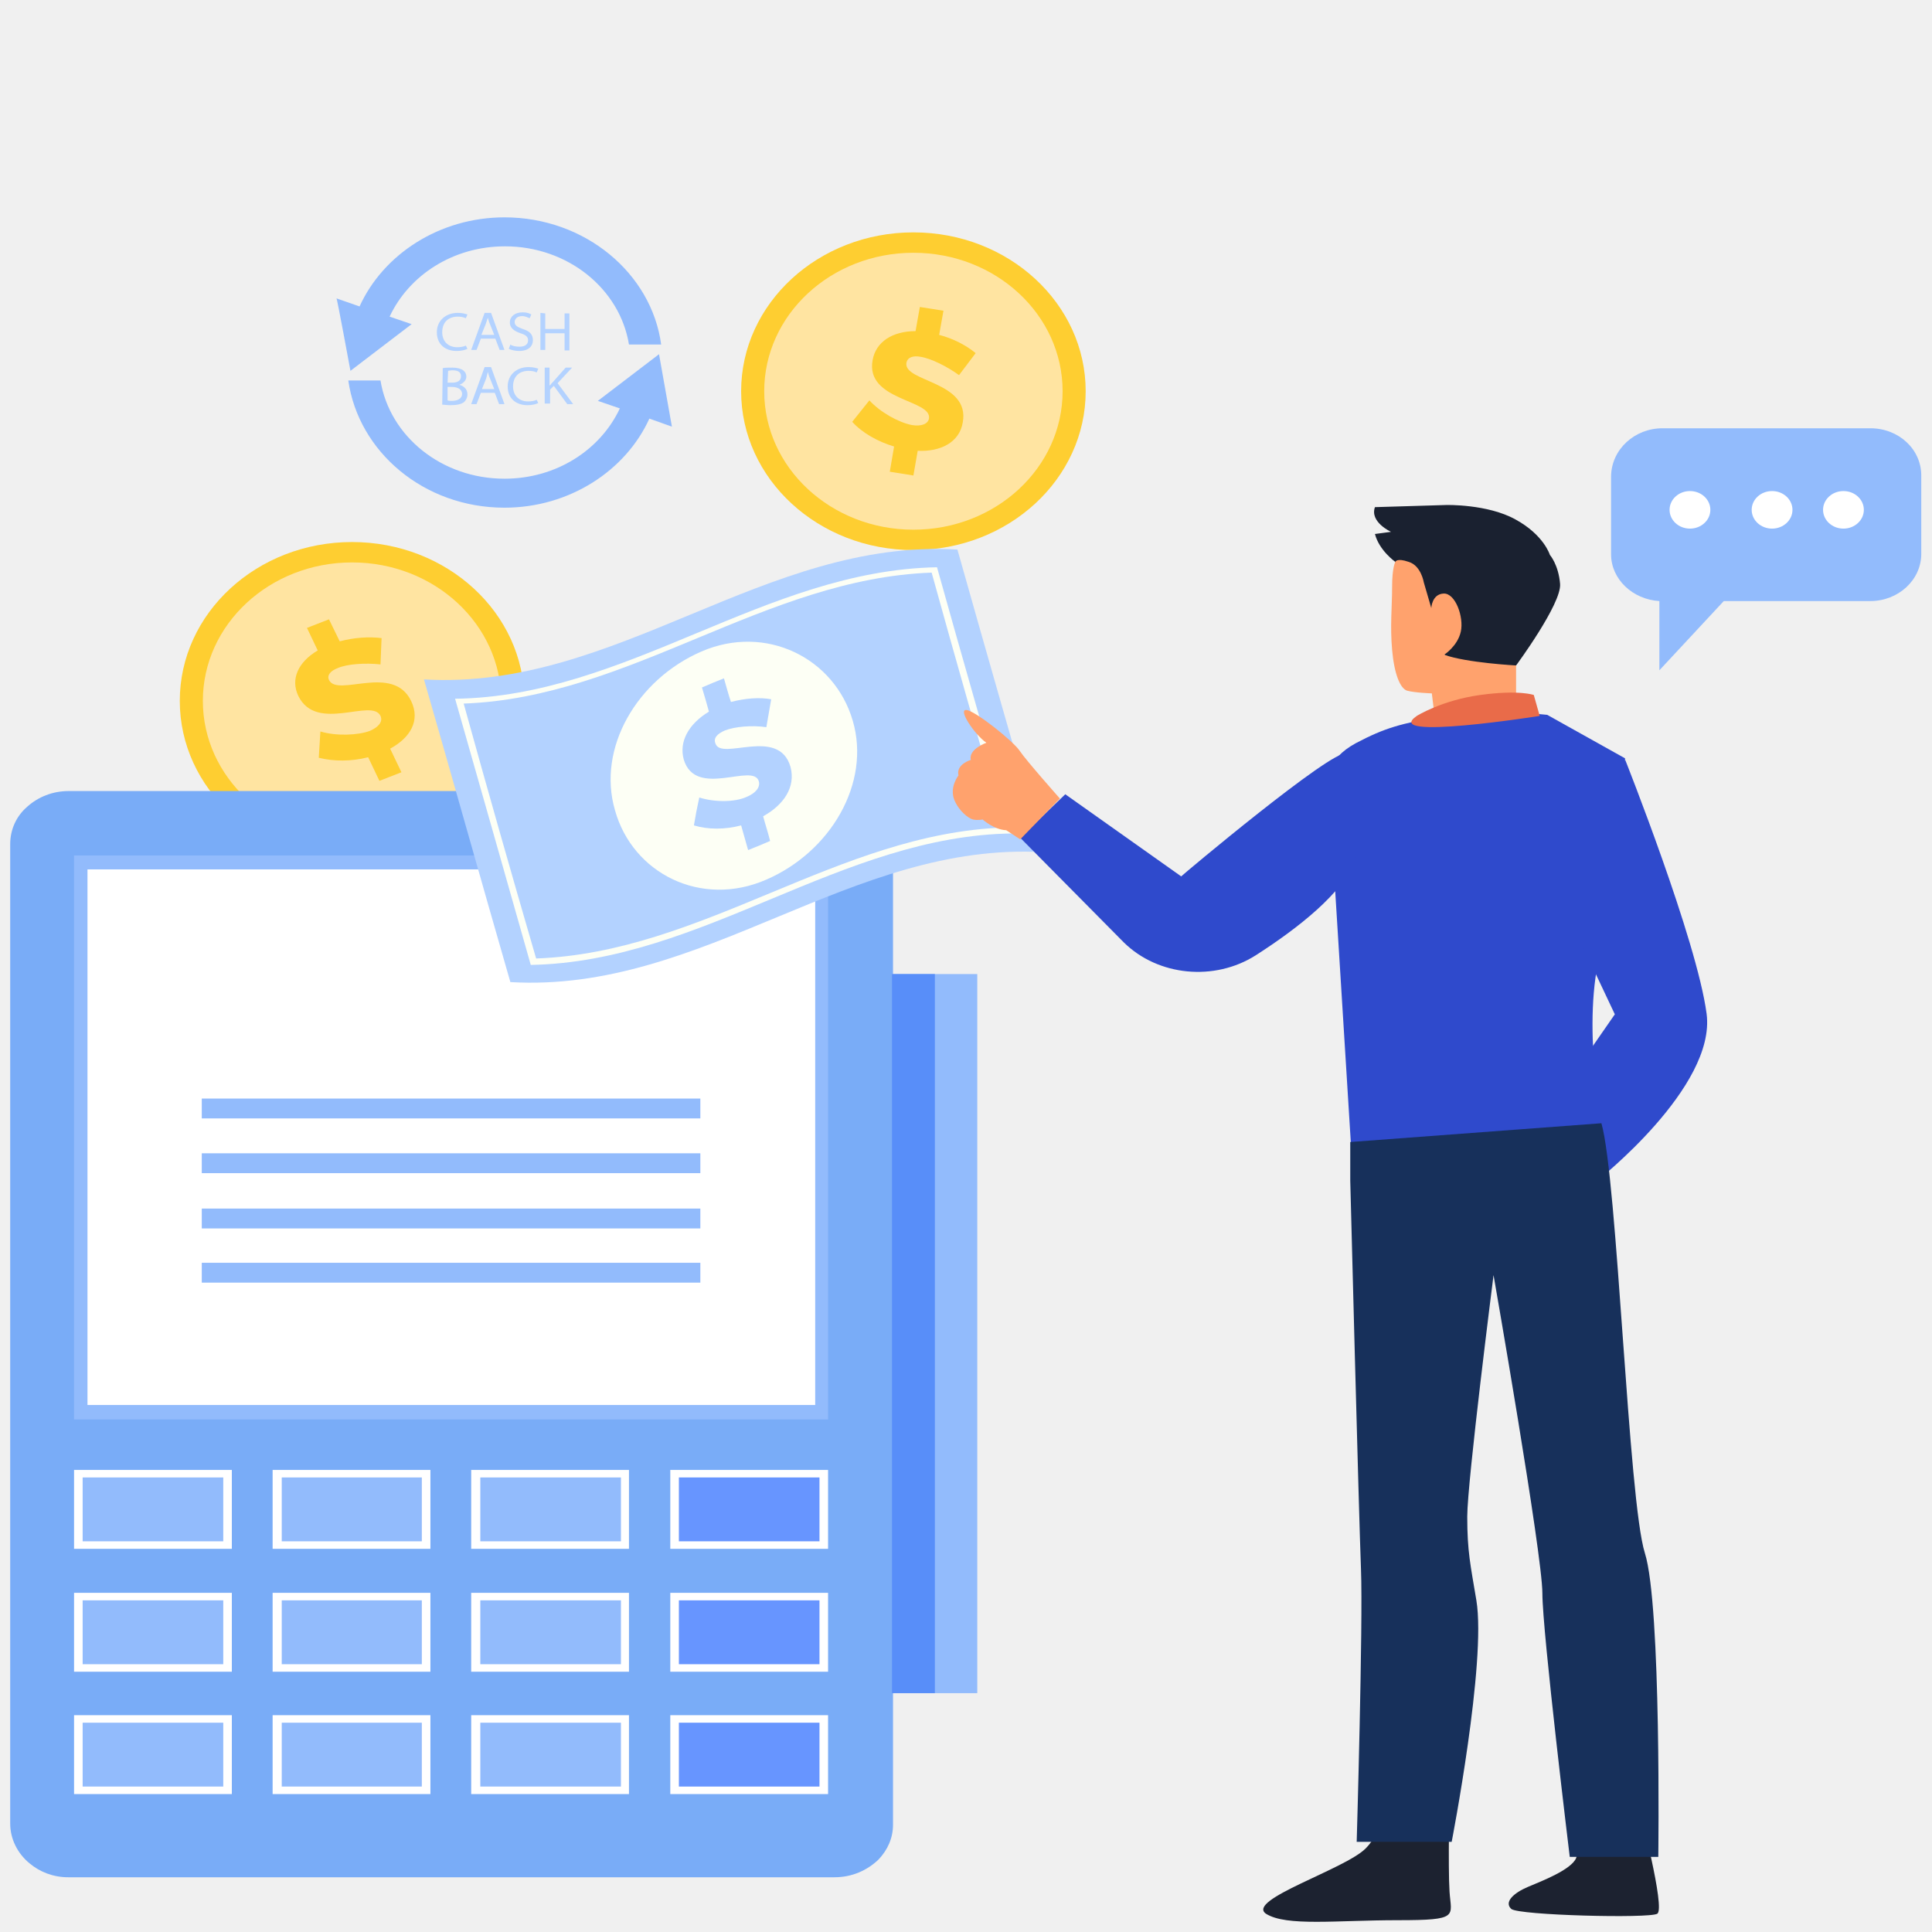
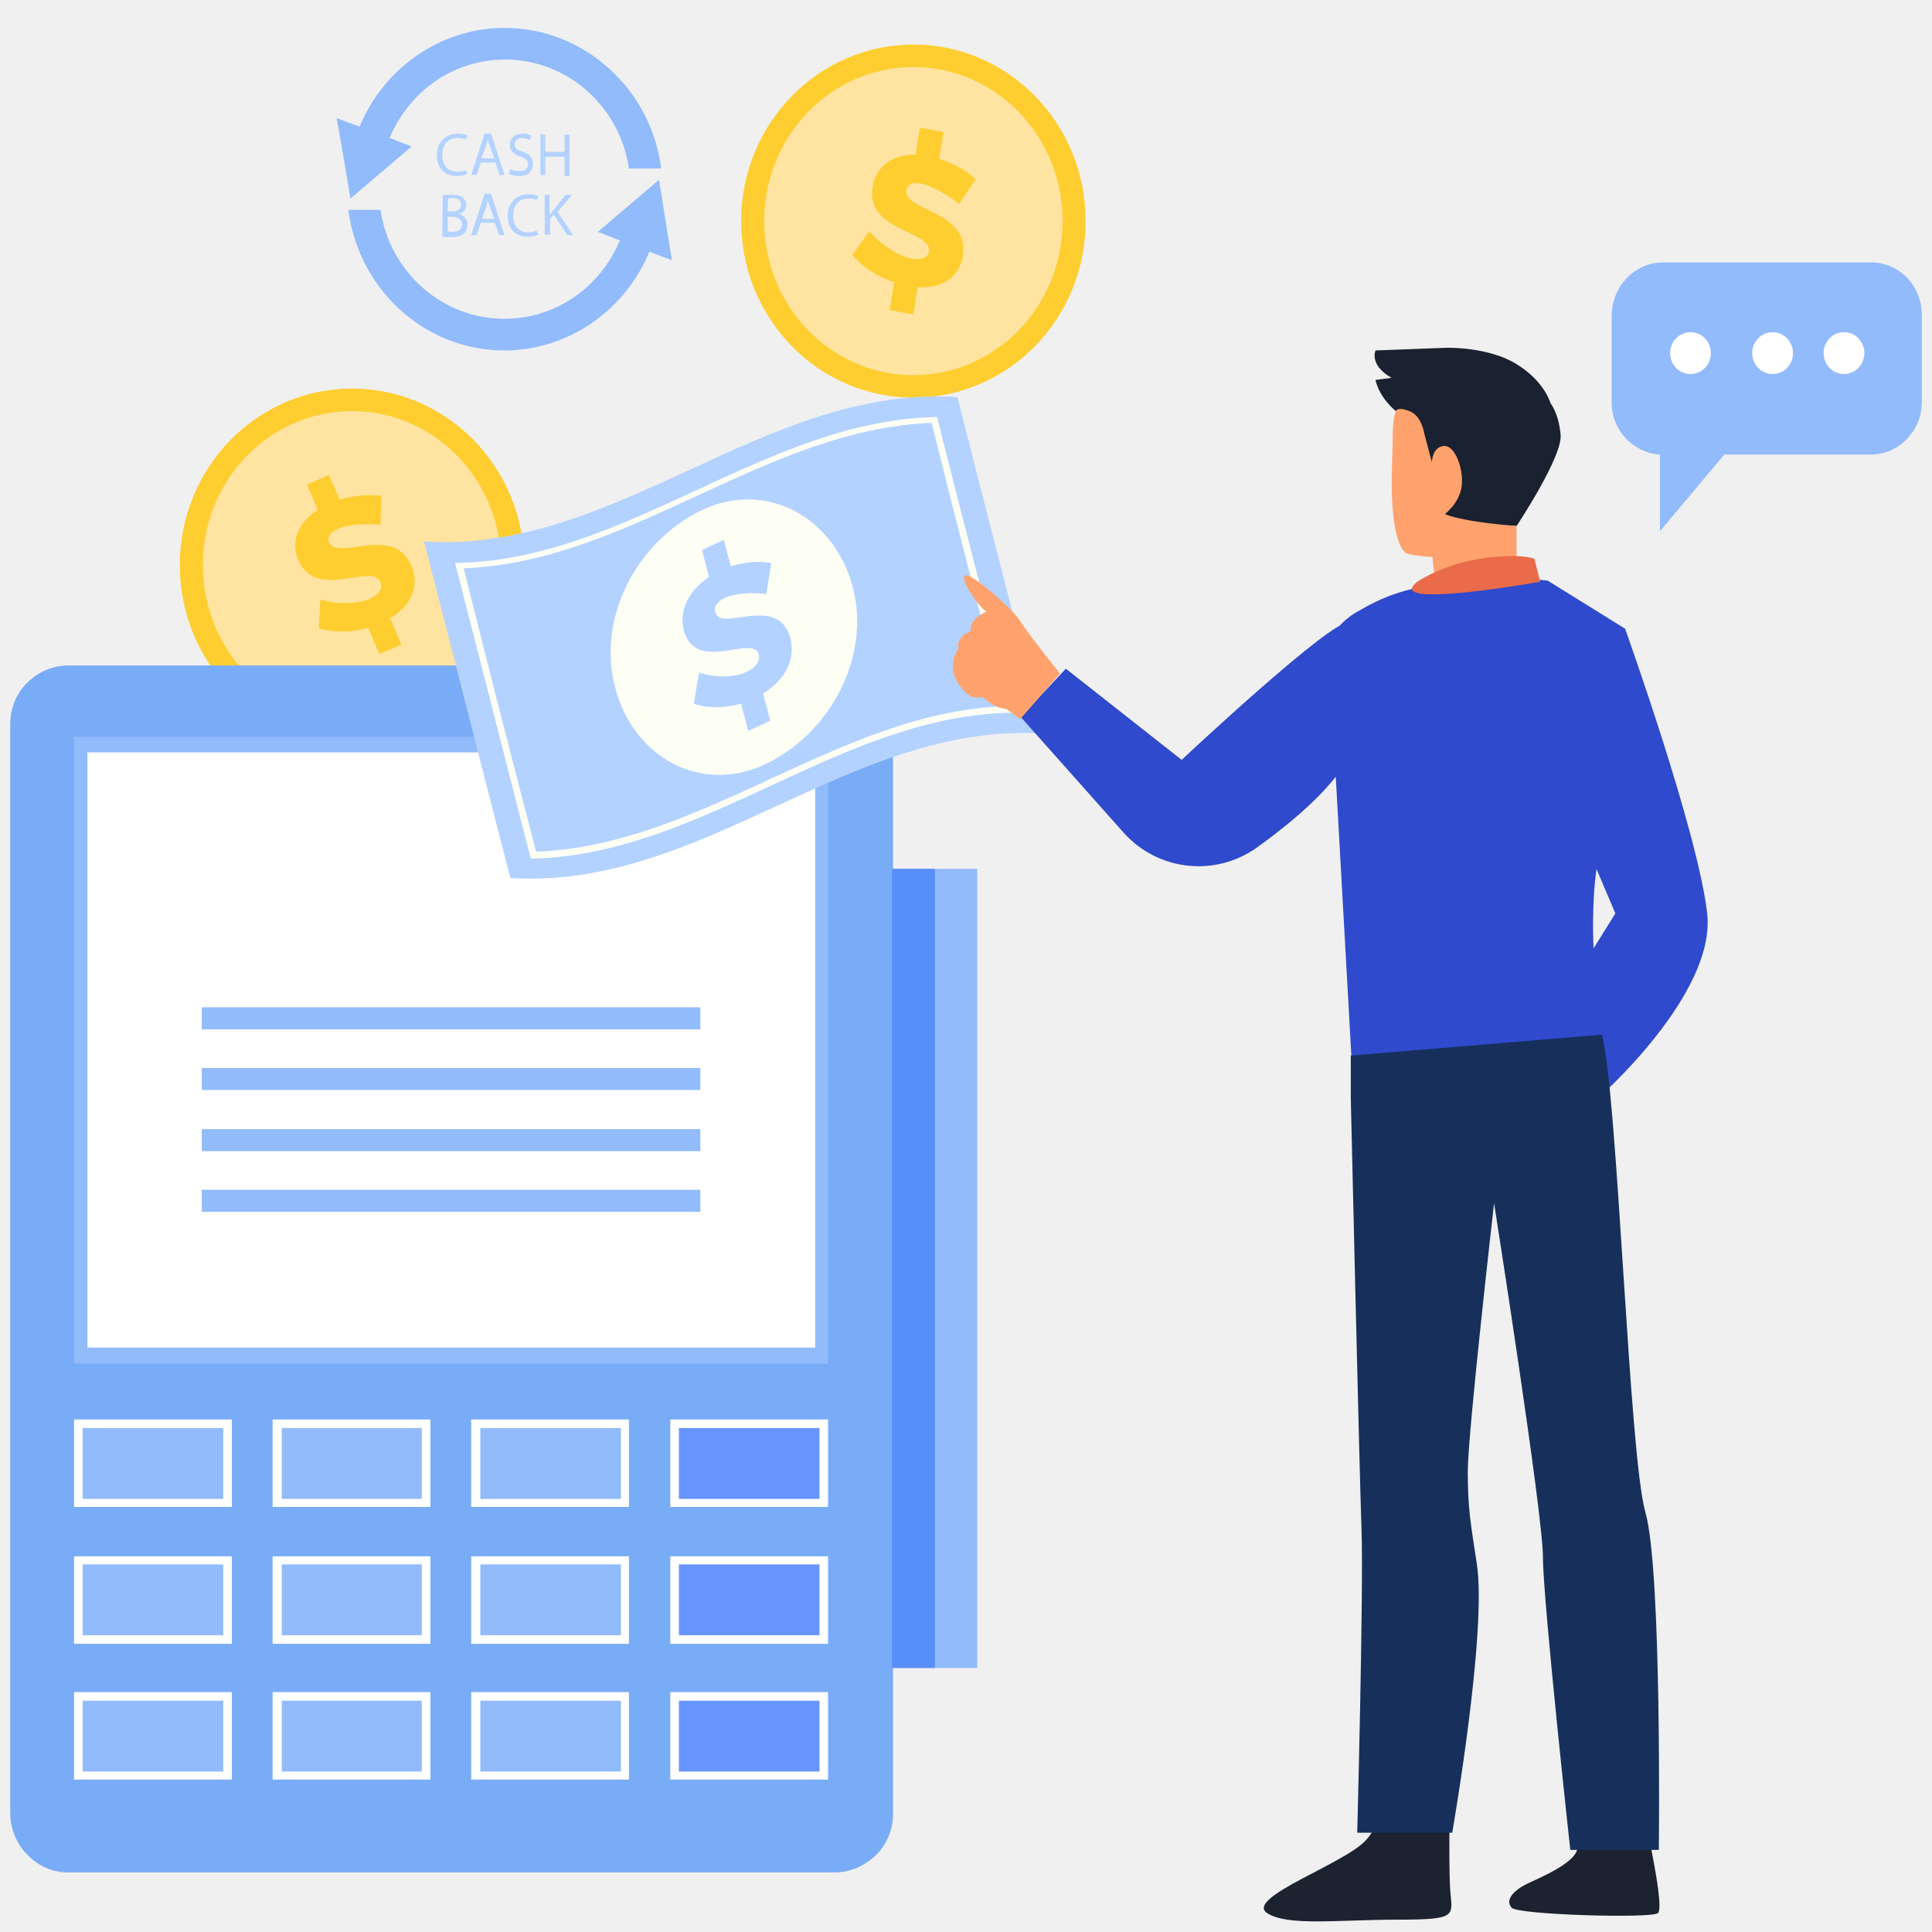
<svg xmlns="http://www.w3.org/2000/svg" version="1.1" id="Layer_1" x="0px" y="0px" viewBox="0 0 360 360" style="enable-background:new 0 0 360 360;" xml:space="preserve">
  <style type="text/css">
	.st0{fill:#FECE31;}
	.st1{fill:#FFE4A1;}
	.st2{fill:#79ACF7;}
	.st3{fill:#92BBFC;}
	.st4{fill:#588EF9;}
	.st5{fill:#FFFFFF;}
	.st6{fill:#6795FF;}
	.st7{fill:#B3D2FF;}
	.st8{fill:#FDFFF5;}
	.st9{fill:#2F4ACC;}
	.st10{fill:#1C2230;}
	.st11{fill:#1A2130;}
	.st12{fill:#FFA26D;}
	.st13{fill:#17305B;}
	.st14{fill:#E96B49;}
</style>
-   <ellipse class="st0" cx="65.6" cy="130.6" rx="32.1" ry="29.6" />
-   <ellipse class="st1" cx="65.6" cy="130.6" rx="27.8" ry="25.8" />
-   <path class="st0" d="M72.7,139.5l2.1,4.4l-4.1,1.6l-2.1-4.4c-3.1,0.8-6.4,0.8-9.2,0.1l0.3-4.9c3,0.9,7,0.7,9.2-0.1  c1.6-0.7,2.5-1.7,2-2.8c-1.6-3.4-11.9,3.2-15.3-3.7c-1.5-3.1-0.1-6.3,3.6-8.5l-2-4.2l4.1-1.6l2,4.1c2.7-0.7,5.4-0.9,7.8-0.6  l-0.2,4.9c-2.8-0.3-6.2-0.1-8,0.7c-1.3,0.5-2,1.3-1.6,2.2c1.6,3.3,11.9-3.1,15.3,3.9C78.4,134.3,76.4,137.5,72.7,139.5L72.7,139.5z" />
-   <ellipse class="st0" cx="170.2" cy="72.9" rx="32.1" ry="29.6" />
-   <ellipse class="st1" cx="170.2" cy="72.9" rx="27.8" ry="25.8" />
-   <path class="st0" d="M171,84l-0.8,4.6l-4.4-0.7l0.8-4.7c-3-0.9-5.9-2.5-7.8-4.6l3.2-4c2,2.2,5.4,4.1,7.9,4.6c1.8,0.3,3-0.2,3.2-1.2  c0.6-3.6-11.9-3.3-10.5-10.9c0.6-3.4,3.7-5.4,8-5.4l0.8-4.5l4.4,0.7l-0.8,4.5c2.7,0.7,5.1,2,6.8,3.4l-3.1,4.1  c-2.2-1.6-5.2-3.1-7.1-3.4c-1.5-0.3-2.5,0.1-2.7,1.1c-0.6,3.6,11.9,3.4,10.5,11.1C178.8,82.4,175.3,84.2,171,84L171,84z" />
+   <ellipse class="st0" cx="65.6" cy="105.3" rx="32.1" ry="32.9" />
+   <ellipse class="st1" cx="65.6" cy="105.3" rx="27.8" ry="28.7" />
+   <path class="st0" d="M72.7,115.2l2.1,4.9l-4.1,1.8l-2.1-4.9c-3.1,0.9-6.4,0.9-9.2,0.1l0.3-5.4c3,1,7,0.8,9.2-0.1  c1.6-0.8,2.5-1.9,2-3.1c-1.6-3.8-11.9,3.6-15.3-4.1c-1.5-3.4-0.1-7,3.6-9.4l-2-4.7l4.1-1.8l2,4.6c2.7-0.8,5.4-1,7.8-0.7l-0.2,5.4  c-2.8-0.3-6.2-0.1-8,0.8c-1.3,0.6-2,1.4-1.6,2.4c1.6,3.7,11.9-3.4,15.3,4.3C78.4,109.4,76.4,113,72.7,115.2L72.7,115.2z" />
+   <ellipse class="st0" cx="170.2" cy="41.2" rx="32.1" ry="32.9" />
+   <ellipse class="st1" cx="170.2" cy="41.2" rx="27.8" ry="28.7" />
+   <path class="st0" d="M171,53.5l-0.8,5.1l-4.4-0.8l0.8-5.2c-3-1-5.9-2.8-7.8-5.1l3.2-4.4c2,2.4,5.4,4.6,7.9,5.1  c1.8,0.3,3-0.2,3.2-1.3c0.6-4-11.9-3.7-10.5-12.1c0.6-3.8,3.7-6,8-6l0.8-5l4.4,0.8l-0.8,5c2.7,0.8,5.1,2.2,6.8,3.8l-3.1,4.6  c-2.2-1.8-5.2-3.4-7.1-3.8c-1.5-0.3-2.5,0.1-2.7,1.2c-0.6,4,11.9,3.8,10.5,12.3C178.8,51.8,175.3,53.8,171,53.5L171,53.5z" />
  <g>
-     <path class="st2" d="M155.5,349.8H12.7c-2.8,0-5.3-1-7.2-2.6c-2.2-1.8-3.6-4.5-3.6-7.4V157.3c0-2.8,1.2-5.3,3.2-7   c2-1.8,4.7-2.9,7.7-2.9h142.7c3,0,5.7,1.1,7.7,2.9c2,1.8,3.2,4.3,3.2,7.1V340c0,2.5-1,4.7-2.7,6.5   C161.6,348.5,158.8,349.8,155.5,349.8z" />
-     <path class="st3" d="M166.2,181.5h15.9v134h-15.9V181.5z" />
-     <path class="st4" d="M166.2,181.5h8v134h-8V181.5z" />
-     <path class="st3" d="M13.8,159.4h140.5v105.1H13.8V159.4z" />
-     <path class="st5" d="M16.3,162h135.6v99.8H16.3V162z" />
-     <path class="st3" d="M37.6,204.7h92.9v3.7H37.6V204.7z M37.6,214.9h92.9v3.7H37.6V214.9z M37.6,225.2h92.9v3.7H37.6V225.2z    M37.6,235.3h92.9v3.7H37.6V235.3z" />
-     <path class="st5" d="M124.9,273.9h29.4v14.7h-29.4V273.9z" />
-     <path class="st6" d="M126.5,275.3h26.2v11.9h-26.2V275.3z" />
-     <path class="st5" d="M124.9,296.8h29.4v14.7h-29.4V296.8z" />
-     <path class="st6" d="M126.5,298.2h26.2v11.9h-26.2V298.2z" />
-     <path class="st5" d="M124.9,319.6h29.4v14.7h-29.4V319.6z" />
-     <path class="st6" d="M126.5,321h26.2v11.9h-26.2V321z" />
-     <path class="st5" d="M87.8,273.9h29.4v14.7H87.8V273.9z" />
-     <path class="st3" d="M89.5,275.3h26.2v11.9H89.5V275.3z" />
-     <path class="st5" d="M87.8,296.8h29.4v14.7H87.8V296.8z" />
-     <path class="st3" d="M89.5,298.2h26.2v11.9H89.5V298.2z" />
+     <path class="st2" d="M155.5,348.9H12.7c-2.8,0-5.3-1.1-7.2-2.9c-2.2-2-3.6-5-3.6-8.2V135c0-3.1,1.2-5.9,3.2-7.8   c2-2,4.7-3.2,7.7-3.2h142.7c3,0,5.7,1.2,7.7,3.2c2,2,3.2,4.8,3.2,7.9V338c0,2.8-1,5.2-2.7,7.2C161.6,347.4,158.8,348.9,155.5,348.9   z" />
+     <path class="st3" d="M166.2,161.9h15.9v148.9h-15.9V161.9z" />
+     <path class="st4" d="M166.2,161.9h8v148.9h-8V161.9z" />
+     <path class="st3" d="M13.8,137.3h140.5v116.8H13.8V137.3z" />
+     <path class="st5" d="M16.3,140.2h135.6v110.9H16.3V140.2z" />
+     <path class="st3" d="M37.6,187.7h92.9v4.1H37.6V187.7z M37.6,199h92.9v4.1H37.6V199z M37.6,210.4h92.9v4.1H37.6V210.4z M37.6,221.7   h92.9v4.1H37.6V221.7z" />
+     <path class="st5" d="M124.9,264.5h29.4v16.3h-29.4V264.5z" />
+     <path class="st6" d="M126.5,266.1h26.2v13.2h-26.2V266.1z" />
+     <path class="st5" d="M124.9,290h29.4v16.3h-29.4V290z" />
+     <path class="st6" d="M126.5,291.5h26.2v13.2h-26.2V291.5z" />
+     <path class="st5" d="M124.9,315.3h29.4v16.3h-29.4V315.3z" />
+     <path class="st6" d="M126.5,316.9h26.2v13.2h-26.2V316.9z" />
+     <path class="st5" d="M87.8,264.5h29.4v16.3H87.8V264.5z" />
+     <path class="st3" d="M89.5,266.1h26.2v13.2H89.5V266.1z" />
+     <path class="st5" d="M87.8,290h29.4v16.3H87.8V290z" />
+     <path class="st3" d="M89.5,291.5h26.2v13.2H89.5V291.5z" />
    <g>
-       <path class="st5" d="M87.8,319.6h29.4v14.7H87.8V319.6z" />
-       <path class="st3" d="M89.5,321h26.2v11.9H89.5V321z" />
+       <path class="st5" d="M87.8,315.3h29.4v16.3H87.8V315.3z" />
+       <path class="st3" d="M89.5,316.9h26.2v13.2H89.5V316.9z" />
    </g>
    <g>
-       <path class="st5" d="M50.8,273.9h29.4v14.7H50.8V273.9z" />
-       <path class="st3" d="M52.5,275.3h26.1v11.9H52.5V275.3z" />
+       <path class="st5" d="M50.8,264.5h29.4v16.3H50.8V264.5z" />
+       <path class="st3" d="M52.5,266.1h26.1v13.2H52.5V266.1z" />
    </g>
    <g>
-       <path class="st5" d="M50.8,296.8h29.4v14.7H50.8V296.8z" />
-       <path class="st3" d="M52.5,298.2h26.1v11.9H52.5V298.2z" />
+       <path class="st5" d="M50.8,290h29.4v16.3H50.8V290z" />
+       <path class="st3" d="M52.5,291.5h26.1v13.2H52.5V291.5z" />
    </g>
    <g>
-       <path class="st5" d="M50.8,319.6h29.4v14.7H50.8V319.6z" />
-       <path class="st3" d="M52.5,321h26.1v11.9H52.5V321z" />
+       <path class="st5" d="M50.8,315.3h29.4v16.3H50.8V315.3z" />
+       <path class="st3" d="M52.5,316.9h26.1v13.2H52.5V316.9z" />
    </g>
    <g>
-       <path class="st5" d="M13.8,273.9h29.4v14.7H13.8V273.9z" />
-       <path class="st3" d="M15.4,275.3h26.2v11.9H15.4V275.3z" />
+       <path class="st5" d="M13.8,264.5h29.4v16.3H13.8V264.5z" />
+       <path class="st3" d="M15.4,266.1h26.2v13.2H15.4V266.1z" />
    </g>
    <g>
-       <path class="st5" d="M13.8,296.8h29.4v14.7H13.8V296.8z" />
-       <path class="st3" d="M15.4,298.2h26.2v11.9H15.4V298.2z" />
+       <path class="st5" d="M13.8,290h29.4v16.3H13.8V290z" />
+       <path class="st3" d="M15.4,291.5h26.2v13.2H15.4V291.5z" />
    </g>
    <g>
-       <path class="st5" d="M13.8,319.6h29.4v14.7H13.8V319.6z" />
-       <path class="st3" d="M15.4,321h26.2v11.9H15.4V321z" />
+       <path class="st5" d="M13.8,315.3h29.4v16.3H13.8V315.3z" />
+       <path class="st3" d="M15.4,316.9h26.2v13.2H15.4V316.9z" />
    </g>
  </g>
  <g>
-     <path class="st7" d="M194.5,158.8c-36-2.1-63.4,26.3-99.4,24.2c-5.4-18.7-10.7-37.7-16.1-56.4c36,2.1,63.4-26.3,99.4-24.2   C183.7,121.2,189.1,140,194.5,158.8z" />
-     <path class="st8" d="M188.7,155.3c-32.1,0.4-57.7,23.9-89.8,24.5c-4.7-16.6-9.4-33.1-14.1-49.6c32.1-0.4,57.7-23.9,89.8-24.5   C179.2,122.2,184,138.8,188.7,155.3z M99.9,178.6c31.1-1.1,56.2-23.3,87.2-24.4c-4.6-15.8-9.1-31.6-13.5-47.5   c-31.1,1.1-56.2,23.3-87.2,24.4C90.8,147,95.3,162.8,99.9,178.6z" />
-     <path class="st8" d="M158.9,134.3c3.4,11.6-4.1,24.4-16.1,29.6c-12.1,5.3-24.9-1.1-28.2-12.9c-3.4-11.6,4.1-24.4,16.1-29.6   C142.7,116.2,155.5,122.6,158.9,134.3z" />
-     <path class="st7" d="M142.2,152.1c0.4,1.5,0.9,3,1.3,4.6c-1.4,0.6-2.8,1.2-4.1,1.7c-0.4-1.5-0.9-3.1-1.3-4.6c-3,0.8-6.2,0.8-8.8,0   c0.3-1.8,0.6-3.4,1-5.2c2.8,0.9,6.6,0.9,8.8-0.1c1.7-0.7,2.6-1.8,2.3-2.9c-1-3.6-11.8,3.3-14-4.1c-0.9-3.3,0.9-6.6,4.7-8.9   c-0.4-1.4-0.8-2.9-1.3-4.5c1.4-0.6,2.8-1.2,4.1-1.7c0.4,1.4,0.8,2.9,1.3,4.4c2.7-0.7,5.3-0.9,7.5-0.5c-0.3,1.8-0.6,3.4-0.9,5.2   c-2.7-0.4-5.9-0.1-7.7,0.6c-1.4,0.6-2.2,1.4-1.8,2.4c1,3.4,11.8-3.2,14,4.4C148.3,146.7,146,150,142.2,152.1L142.2,152.1z" />
+     <path class="st7" d="M194.5,136.7c-36-2.3-63.4,29.2-99.4,26.9c-5.4-20.8-10.7-41.9-16.1-62.7c36,2.3,63.4-29.2,99.4-26.9   C183.7,94.9,189.1,115.8,194.5,136.7z" />
+     <path class="st8" d="M188.7,132.8c-32.1,0.4-57.7,26.6-89.8,27.2c-4.7-18.4-9.4-36.8-14.1-55.1c32.1-0.4,57.7-26.6,89.8-27.2   C179.2,96,184,114.4,188.7,132.8z M99.9,158.7c31.1-1.2,56.2-25.9,87.2-27.1c-4.6-17.6-9.1-35.1-13.5-52.8   c-31.1,1.2-56.2,25.9-87.2,27.1C90.8,123.5,95.3,141.1,99.9,158.7z" />
+     <path class="st8" d="M158.9,109.4c3.4,12.9-4.1,27.1-16.1,32.9c-12.1,5.9-24.9-1.2-28.2-14.3c-3.4-12.9,4.1-27.1,16.1-32.9   C142.7,89.3,155.5,96.4,158.9,109.4z" />
+     <path class="st7" d="M142.2,129.2c0.4,1.7,0.9,3.3,1.3,5.1c-1.4,0.7-2.8,1.3-4.1,1.9c-0.4-1.7-0.9-3.4-1.3-5.1   c-3,0.9-6.2,0.9-8.8,0c0.3-2,0.6-3.8,1-5.8c2.8,1,6.6,1,8.8-0.1c1.7-0.8,2.6-2,2.3-3.2c-1-4-11.8,3.7-14-4.6   c-0.9-3.7,0.9-7.3,4.7-9.9c-0.4-1.6-0.8-3.2-1.3-5c1.4-0.7,2.8-1.3,4.1-1.9c0.4,1.6,0.8,3.2,1.3,4.9c2.7-0.8,5.3-1,7.5-0.6   c-0.3,2-0.6,3.8-0.9,5.8c-2.7-0.4-5.9-0.1-7.7,0.7c-1.4,0.7-2.2,1.6-1.8,2.7c1,3.8,11.8-3.6,14,4.9   C148.3,123.2,146,126.9,142.2,129.2L142.2,129.2z" />
  </g>
  <g>
-     <path class="st7" d="M87.1,65c-0.4,0.2-1.1,0.4-2,0.4c-2.1,0-3.7-1.2-3.7-3.5c0-2.1,1.6-3.6,3.9-3.6c0.9,0,1.5,0.2,1.8,0.3   l-0.3,0.7c-0.4-0.2-0.9-0.3-1.5-0.3c-1.8,0-2.9,1.1-2.9,2.9c0,1.7,1.1,2.8,2.8,2.8c0.6,0,1.2-0.1,1.6-0.3L87.1,65z M89.6,63.1   l-0.8,2.1h-1l2.5-6.9h1.2l2.5,6.9h-0.9l-0.8-2.1C92.3,63.1,89.6,63.1,89.6,63.1z M92.1,62.4l-0.8-2c-0.2-0.4-0.3-0.9-0.4-1.2   l-0.4,1.2l-0.8,2H92.1L92.1,62.4z M95.1,64.2c0.4,0.3,1.1,0.4,1.7,0.4c1,0,1.6-0.4,1.6-1.2c0-0.6-0.4-1-1.4-1.3c-1.2-0.4-2-1-2-2   c0-1.1,0.9-1.9,2.4-1.9c0.8,0,1.3,0.2,1.6,0.4l-0.3,0.7c-0.3-0.1-0.8-0.4-1.4-0.4c-1,0-1.4,0.6-1.4,1.1c0,0.6,0.4,0.9,1.5,1.3   c1.3,0.4,1.9,1,1.9,2.1c0,1.1-0.8,2-2.6,2c-0.7,0-1.5-0.2-1.9-0.4L95.1,64.2L95.1,64.2z M101.6,58.4v2.9h3.6v-2.9h0.9v6.9h-0.9   v-3.2h-3.6v3.1h-0.9v-6.9L101.6,58.4L101.6,58.4z M82.5,68.6c0.4-0.1,1.1-0.1,1.8-0.1c0.9,0,1.6,0.2,2,0.5c0.4,0.3,0.6,0.7,0.6,1.2   c0,0.6-0.5,1.2-1.3,1.5c0.7,0.2,1.5,0.7,1.5,1.8c0,0.6-0.3,1.1-0.6,1.4c-0.5,0.4-1.3,0.6-2.6,0.6c-0.6,0-1.2-0.1-1.5-0.1L82.5,68.6   L82.5,68.6z M83.4,71.3h0.9c1,0,1.6-0.4,1.6-1.2c0-0.8-0.6-1.1-1.6-1.1c-0.4,0-0.7,0.1-0.8,0.1L83.4,71.3L83.4,71.3z M83.4,74.6   c0.2,0.1,0.4,0.1,0.8,0.1c1,0,1.9-0.4,1.9-1.3c0-0.9-0.9-1.3-1.9-1.3h-0.8V74.6z M89.6,73.2l-0.8,2.1h-1l2.5-6.9h1.2l2.5,6.9h-1   l-0.8-2.1H89.6L89.6,73.2z M92.1,72.5l-0.8-2c-0.2-0.4-0.3-0.9-0.4-1.2l-0.3,1.2l-0.8,2H92.1L92.1,72.5z M100.3,75.1   c-0.4,0.2-1.1,0.4-2,0.4c-2.1,0-3.7-1.2-3.7-3.5c0-2.1,1.6-3.6,3.9-3.6c0.9,0,1.5,0.2,1.8,0.3l-0.3,0.7c-0.4-0.2-0.9-0.3-1.5-0.3   c-1.8,0-2.9,1.1-2.9,2.9c0,1.7,1.1,2.8,2.8,2.8c0.6,0,1.2-0.1,1.6-0.3L100.3,75.1z M101.5,68.5h0.9v3.3h0.1   c0.2-0.3,0.4-0.5,0.6-0.7l2.3-2.6h1.2l-2.7,2.9l2.9,3.9h-1.1l-2.5-3.4l-0.7,0.7v2.6h-1V68.5L101.5,68.5z" />
+     <path class="st7" d="M87.1,32.4c-0.4,0.2-1.1,0.4-2,0.4c-2.1,0-3.7-1.3-3.7-3.9c0-2.3,1.6-4,3.9-4c0.9,0,1.5,0.2,1.8,0.3l-0.3,0.8   c-0.4-0.2-0.9-0.3-1.5-0.3c-1.8,0-2.9,1.2-2.9,3.2c0,1.9,1.1,3.1,2.8,3.1c0.6,0,1.2-0.1,1.6-0.3L87.1,32.4z M89.6,30.3l-0.8,2.3h-1   l2.5-7.7h1.2l2.5,7.7h-0.9l-0.8-2.3C92.3,30.3,89.6,30.3,89.6,30.3z M92.1,29.5l-0.8-2.2c-0.2-0.4-0.3-1-0.4-1.3l-0.4,1.3l-0.8,2.2   H92.1L92.1,29.5z M95.1,31.5c0.4,0.3,1.1,0.4,1.7,0.4c1,0,1.6-0.4,1.6-1.3c0-0.7-0.4-1.1-1.4-1.4c-1.2-0.4-2-1.1-2-2.2   c0-1.2,0.9-2.1,2.4-2.1c0.8,0,1.3,0.2,1.6,0.4l-0.3,0.8c-0.3-0.1-0.8-0.4-1.4-0.4c-1,0-1.4,0.7-1.4,1.2c0,0.7,0.4,1,1.5,1.4   c1.3,0.4,1.9,1.1,1.9,2.3c0,1.2-0.8,2.2-2.6,2.2c-0.7,0-1.5-0.2-1.9-0.4L95.1,31.5L95.1,31.5z M101.6,25.1v3.2h3.6v-3.2h0.9v7.7   h-0.9v-3.6h-3.6v3.4h-0.9V25L101.6,25.1L101.6,25.1z M82.5,36.4c0.4-0.1,1.1-0.1,1.8-0.1c0.9,0,1.6,0.2,2,0.6   c0.4,0.3,0.6,0.8,0.6,1.3c0,0.7-0.5,1.3-1.3,1.7c0.7,0.2,1.5,0.8,1.5,2c0,0.7-0.3,1.2-0.6,1.6c-0.5,0.4-1.3,0.7-2.6,0.7   c-0.6,0-1.2-0.1-1.5-0.1L82.5,36.4L82.5,36.4z M83.4,39.4h0.9c1,0,1.6-0.4,1.6-1.3c0-0.9-0.6-1.2-1.6-1.2c-0.4,0-0.7,0.1-0.8,0.1   L83.4,39.4L83.4,39.4z M83.4,43.1c0.2,0.1,0.4,0.1,0.8,0.1c1,0,1.9-0.4,1.9-1.4s-0.9-1.4-1.9-1.4h-0.8V43.1z M89.6,41.5l-0.8,2.3   h-1l2.5-7.7h1.2l2.5,7.7h-1l-0.8-2.3H89.6L89.6,41.5z M92.1,40.8l-0.8-2.2c-0.2-0.4-0.3-1-0.4-1.3l-0.3,1.3l-0.8,2.2H92.1   L92.1,40.8z M100.3,43.7c-0.4,0.2-1.1,0.4-2,0.4c-2.1,0-3.7-1.3-3.7-3.9c0-2.3,1.6-4,3.9-4c0.9,0,1.5,0.2,1.8,0.3l-0.3,0.8   c-0.4-0.2-0.9-0.3-1.5-0.3c-1.8,0-2.9,1.2-2.9,3.2c0,1.9,1.1,3.1,2.8,3.1c0.6,0,1.2-0.1,1.6-0.3L100.3,43.7z M101.5,36.3h0.9V40   h0.1c0.2-0.3,0.4-0.6,0.6-0.8l2.3-2.9h1.2l-2.7,3.2l2.9,4.3h-1.1l-2.5-3.8l-0.7,0.8v2.9h-1L101.5,36.3L101.5,36.3z" />
    <g>
-       <path class="st3" d="M65.3,69.1l11.4-8.7L72.6,59c3.6-7.7,11.8-13.1,21.5-13.1c11.7,0,21.4,7.9,23.1,18.3h6    C121.4,50.9,109,40.5,94,40.5c-12.1,0-22.6,6.9-27,16.6l-4.3-1.5C62.8,55.5,65.3,69.1,65.3,69.1z M125.2,79.5L122.8,66l-11.4,8.7    l4.1,1.4c-3.6,7.7-11.8,13.1-21.5,13.1c-11.7,0-21.4-7.9-23.1-18.3h-6c1.9,13.3,14.1,23.7,29.1,23.7c12.1,0,22.6-6.9,27-16.6    L125.2,79.5L125.2,79.5z" />
+       <path class="st3" d="M65.3,37l11.4-9.7l-4.1-1.6c3.6-8.6,11.8-14.6,21.5-14.6c11.7,0,21.4,8.8,23.1,20.3h6    C121.4,16.8,109,5.2,94,5.2c-12.1,0-22.6,7.7-27,18.4L62.7,22C62.8,21.9,65.3,37,65.3,37z M125.2,48.5l-2.4-15l-11.4,9.7l4.1,1.6    c-3.6,8.6-11.8,14.6-21.5,14.6c-11.7,0-21.4-8.8-23.1-20.3h-6C66.8,53.8,79,65.3,94,65.3c12.1,0,22.6-7.7,27-18.4L125.2,48.5    L125.2,48.5z" />
    </g>
  </g>
  <g>
-     <path class="st9" d="M247.5,145.2c0,0-0.4-3.7,5.1-6.7c5.5-2.9,8.2-3.6,16.2-5.1s19.5-0.2,19.5-0.2l14.5,8.1c0,0-0.5,21.4-4.4,35.4   c-3.9,14,0.3,33.8,0.3,33.8l-46.9,3.9L247.5,145.2L247.5,145.2z" />
-     <path class="st10" d="M270.1,334.2c0,0-0.3,13.7,0,18.3s1.9,5.3-9.6,5.3c-11.5,0-20.8,1.2-24.6-1.2c-3.8-2.6,14.8-8.3,18.6-12.2   c3.8-3.9,2.2-7.6,2.2-7.6L270.1,334.2z M293.7,336.6c0,0,0.9,7.2,0,9.6c-0.9,2.2-6.4,4.3-9,5.4c-2.6,1.1-4.5,2.8-3.1,4.1   c1.4,1.2,25.7,1.8,27.2,0.9c1.6-0.9-3.4-19.8-3.4-19.8L293.7,336.6L293.7,336.6z" />
-     <path class="st9" d="M302.8,141.5c0,0,13.4,33.7,15.2,47.4c1.8,13.7-20.5,31.2-20.5,31.2l-7-16.1l10.4-15l-6.8-14.4L302.8,141.5z" />
-     <path class="st11" d="M269.5,94.1c0,0,7.7-0.2,12.9,2.7c5.3,2.9,6.4,6.6,6.4,6.6s1.6,1.8,1.9,5.4c0.3,3.7-8.2,15.2-8.2,15.2   s-9.6,0.1-13.4-2c-3.7-2.1-9.1-17.3-9.1-17.3s-3-2.1-3.8-5.2l3-0.4c0,0-4-1.8-3-4.6L269.5,94.1L269.5,94.1z" />
-     <path class="st12" d="M282.5,124c0,0-9.3-0.5-13.4-2c0,0,2.5-1.6,3.1-4.3c0.6-2.7-1-7.2-3.2-7.1c-2.2,0.1-2.3,2.7-2.3,2.7l-1.4-4.8   c0,0-0.5-3.1-2.8-3.8c-2.3-0.8-2.5,0-2.5,0s-0.6,1-0.6,4.6c0,3.7-0.4,7.3,0,11.8c0.4,4.5,1.5,7.2,2.8,7.6c1.5,0.4,4.6,0.5,4.6,0.5   l0.6,4.9l4.8-1.4c0,0,7.3-0.4,10.3-0.4V124L282.5,124z" />
-     <path class="st9" d="M250.9,140.4c0,0,5.7,8,1.6,19.8c-2.1,6.1-10.7,12.8-18.5,17.8c-7.7,4.9-18.2,3.9-24.6-2.4l-19.3-19.5l8.4-8.1   l21.6,15.3C220,163.3,248.3,139.5,250.9,140.4z" />
-     <path class="st13" d="M251.6,212.8v7.2c0,0,1.6,62.3,2,72.4s-0.8,50.8-0.8,50.8h17.7c0,0,6.5-33.5,4.6-45   c-1.1-6.6-1.7-9.1-1.7-15.6c0-6.5,4.9-45,4.9-45s9.1,52,9.1,59.3c0,7.2,5.1,49.1,5.1,49.1H309c0,0,0.6-46.8-2.5-56.6   c-3.1-9.8-5.1-69.6-8.1-80.1L251.6,212.8L251.6,212.8z" />
-     <path class="st12" d="M197.5,148.8c0,0-6.3-7.1-7.5-8.9c-1.2-1.8-8.2-7.4-9.9-7.6s1.5,4.6,3.7,6.1c0,0-3.4,1.2-2.9,3.2   c0,0-2.8,0.8-2.3,2.9c0,0-1.7,2.1-0.8,4.5c0.9,2.2,2.7,3.5,3.5,3.7c0.9,0.2,1.8,0,1.8,0s2.1,1.9,4.4,2l2.6,1.7L197.5,148.8   L197.5,148.8z" />
-     <path class="st14" d="M264,133.4c0,0,4.6-2.9,11.8-3.9c7.3-1,10,0,10,0l1.1,3.9C286.9,133.4,257.2,138.1,264,133.4z" />
+     <path class="st9" d="M247.6,121.5c0,0-0.4-4.1,5.1-7.4c5.5-3.2,8.2-4,16.2-5.7c8-1.7,19.5-0.2,19.5-0.2l14.5,9   c0,0-0.5,23.8-4.4,39.3c-3.9,15.6,0.3,37.6,0.3,37.6l-46.9,4.3L247.6,121.5L247.6,121.5z" />
+     <path class="st10" d="M270.2,331.5c0,0-0.3,15.2,0,20.3c0.3,5.1,1.9,5.9-9.6,5.9c-11.5,0-20.8,1.3-24.6-1.3   c-3.8-2.9,14.8-9.2,18.6-13.6c3.8-4.3,2.2-8.4,2.2-8.4L270.2,331.5z M293.8,334.2c0,0,0.9,8,0,10.7c-0.9,2.4-6.4,4.8-9,6   c-2.6,1.2-4.5,3.1-3.1,4.6c1.4,1.3,25.7,2,27.2,1c1.6-1-3.4-22-3.4-22L293.8,334.2L293.8,334.2z" />
+     <path class="st9" d="M302.9,117.4c0,0,13.4,37.4,15.2,52.7c1.8,15.2-20.5,34.7-20.5,34.7l-7-17.9l10.4-16.7l-6.8-16L302.9,117.4z" />
+     <path class="st11" d="M269.6,64.8c0,0,7.7-0.2,12.9,3c5.3,3.2,6.4,7.3,6.4,7.3s1.6,2,1.9,6c0.3,4.1-8.2,16.9-8.2,16.9   s-9.6,0.1-13.4-2.2c-3.7-2.3-9.1-19.2-9.1-19.2s-3-2.3-3.8-5.8l3-0.4c0,0-4-2-3-5.1L269.6,64.8L269.6,64.8z" />
+     <path class="st12" d="M282.6,98c0,0-9.3-0.6-13.4-2.2c0,0,2.5-1.8,3.1-4.8s-1-8-3.2-7.9c-2.2,0.1-2.3,3-2.3,3l-1.4-5.3   c0,0-0.5-3.4-2.8-4.2c-2.3-0.9-2.5,0-2.5,0s-0.6,1.1-0.6,5.1c0,4.1-0.4,8.1,0,13.1c0.4,5,1.5,8,2.8,8.4c1.5,0.4,4.6,0.6,4.6,0.6   l0.6,5.4l4.8-1.6c0,0,7.3-0.4,10.3-0.4V98L282.6,98z" />
+     <path class="st9" d="M251,116.2c0,0,5.7,8.9,1.6,22c-2.1,6.8-10.7,14.2-18.5,19.8c-7.7,5.4-18.2,4.3-24.6-2.7l-19.3-21.7l8.4-9   l21.6,17C220,141.7,248.4,115.2,251,116.2z" />
+     <path class="st13" d="M251.7,196.7v8c0,0,1.6,69.2,2,80.4c0.4,11.2-0.8,56.4-0.8,56.4h17.7c0,0,6.5-37.2,4.6-50   c-1.1-7.3-1.7-10.1-1.7-17.3s4.9-50,4.9-50s9.1,57.8,9.1,65.9c0,8,5.1,54.6,5.1,54.6h16.5c0,0,0.6-52-2.5-62.9   c-3.1-10.9-5.1-77.3-8.1-89L251.7,196.7L251.7,196.7z" />
+     <path class="st12" d="M197.5,125.5c0,0-6.3-7.9-7.5-9.9c-1.2-2-8.2-8.2-9.9-8.4c-1.7-0.2,1.5,5.1,3.7,6.8c0,0-3.4,1.3-2.9,3.6   c0,0-2.8,0.9-2.3,3.2c0,0-1.7,2.3-0.8,5c0.9,2.4,2.7,3.9,3.5,4.1c0.9,0.2,1.8,0,1.8,0s2.1,2.1,4.4,2.2l2.6,1.9L197.5,125.5   L197.5,125.5z" />
+     <path class="st14" d="M264.1,108.4c0,0,4.6-3.2,11.8-4.3c7.3-1.1,10,0,10,0l1.1,4.3C287,108.4,257.3,113.7,264.1,108.4z" />
    <g>
-       <path class="st3" d="M309.8,79.8h38.7c5.3,0,9.5,3.9,9.5,8.8v14.6c0,4.9-4.3,8.8-9.5,8.8h-27.3l-12,12.9v-12.9c-5-0.3-9-4.1-9-8.7    V88.7C300.3,83.7,304.6,79.8,309.8,79.8L309.8,79.8z" />
-       <ellipse class="st5" cx="314.9" cy="95" rx="3.8" ry="3.5" />
-       <ellipse class="st5" cx="330.2" cy="95" rx="3.8" ry="3.5" />
-       <ellipse class="st5" cx="343.5" cy="95" rx="3.8" ry="3.5" />
+       <path class="st3" d="M309.9,48.9h38.7c5.3,0,9.5,4.3,9.5,9.8v16.2c0,5.4-4.3,9.8-9.5,9.8h-27.3l-12,14.3V84.7c-5-0.3-9-4.6-9-9.7    V58.8C300.4,53.2,304.7,48.9,309.9,48.9L309.9,48.9z" />
+       <ellipse class="st5" cx="315" cy="65.8" rx="3.8" ry="3.9" />
+       <ellipse class="st5" cx="330.3" cy="65.8" rx="3.8" ry="3.9" />
+       <ellipse class="st5" cx="343.6" cy="65.8" rx="3.8" ry="3.9" />
    </g>
  </g>
</svg>
